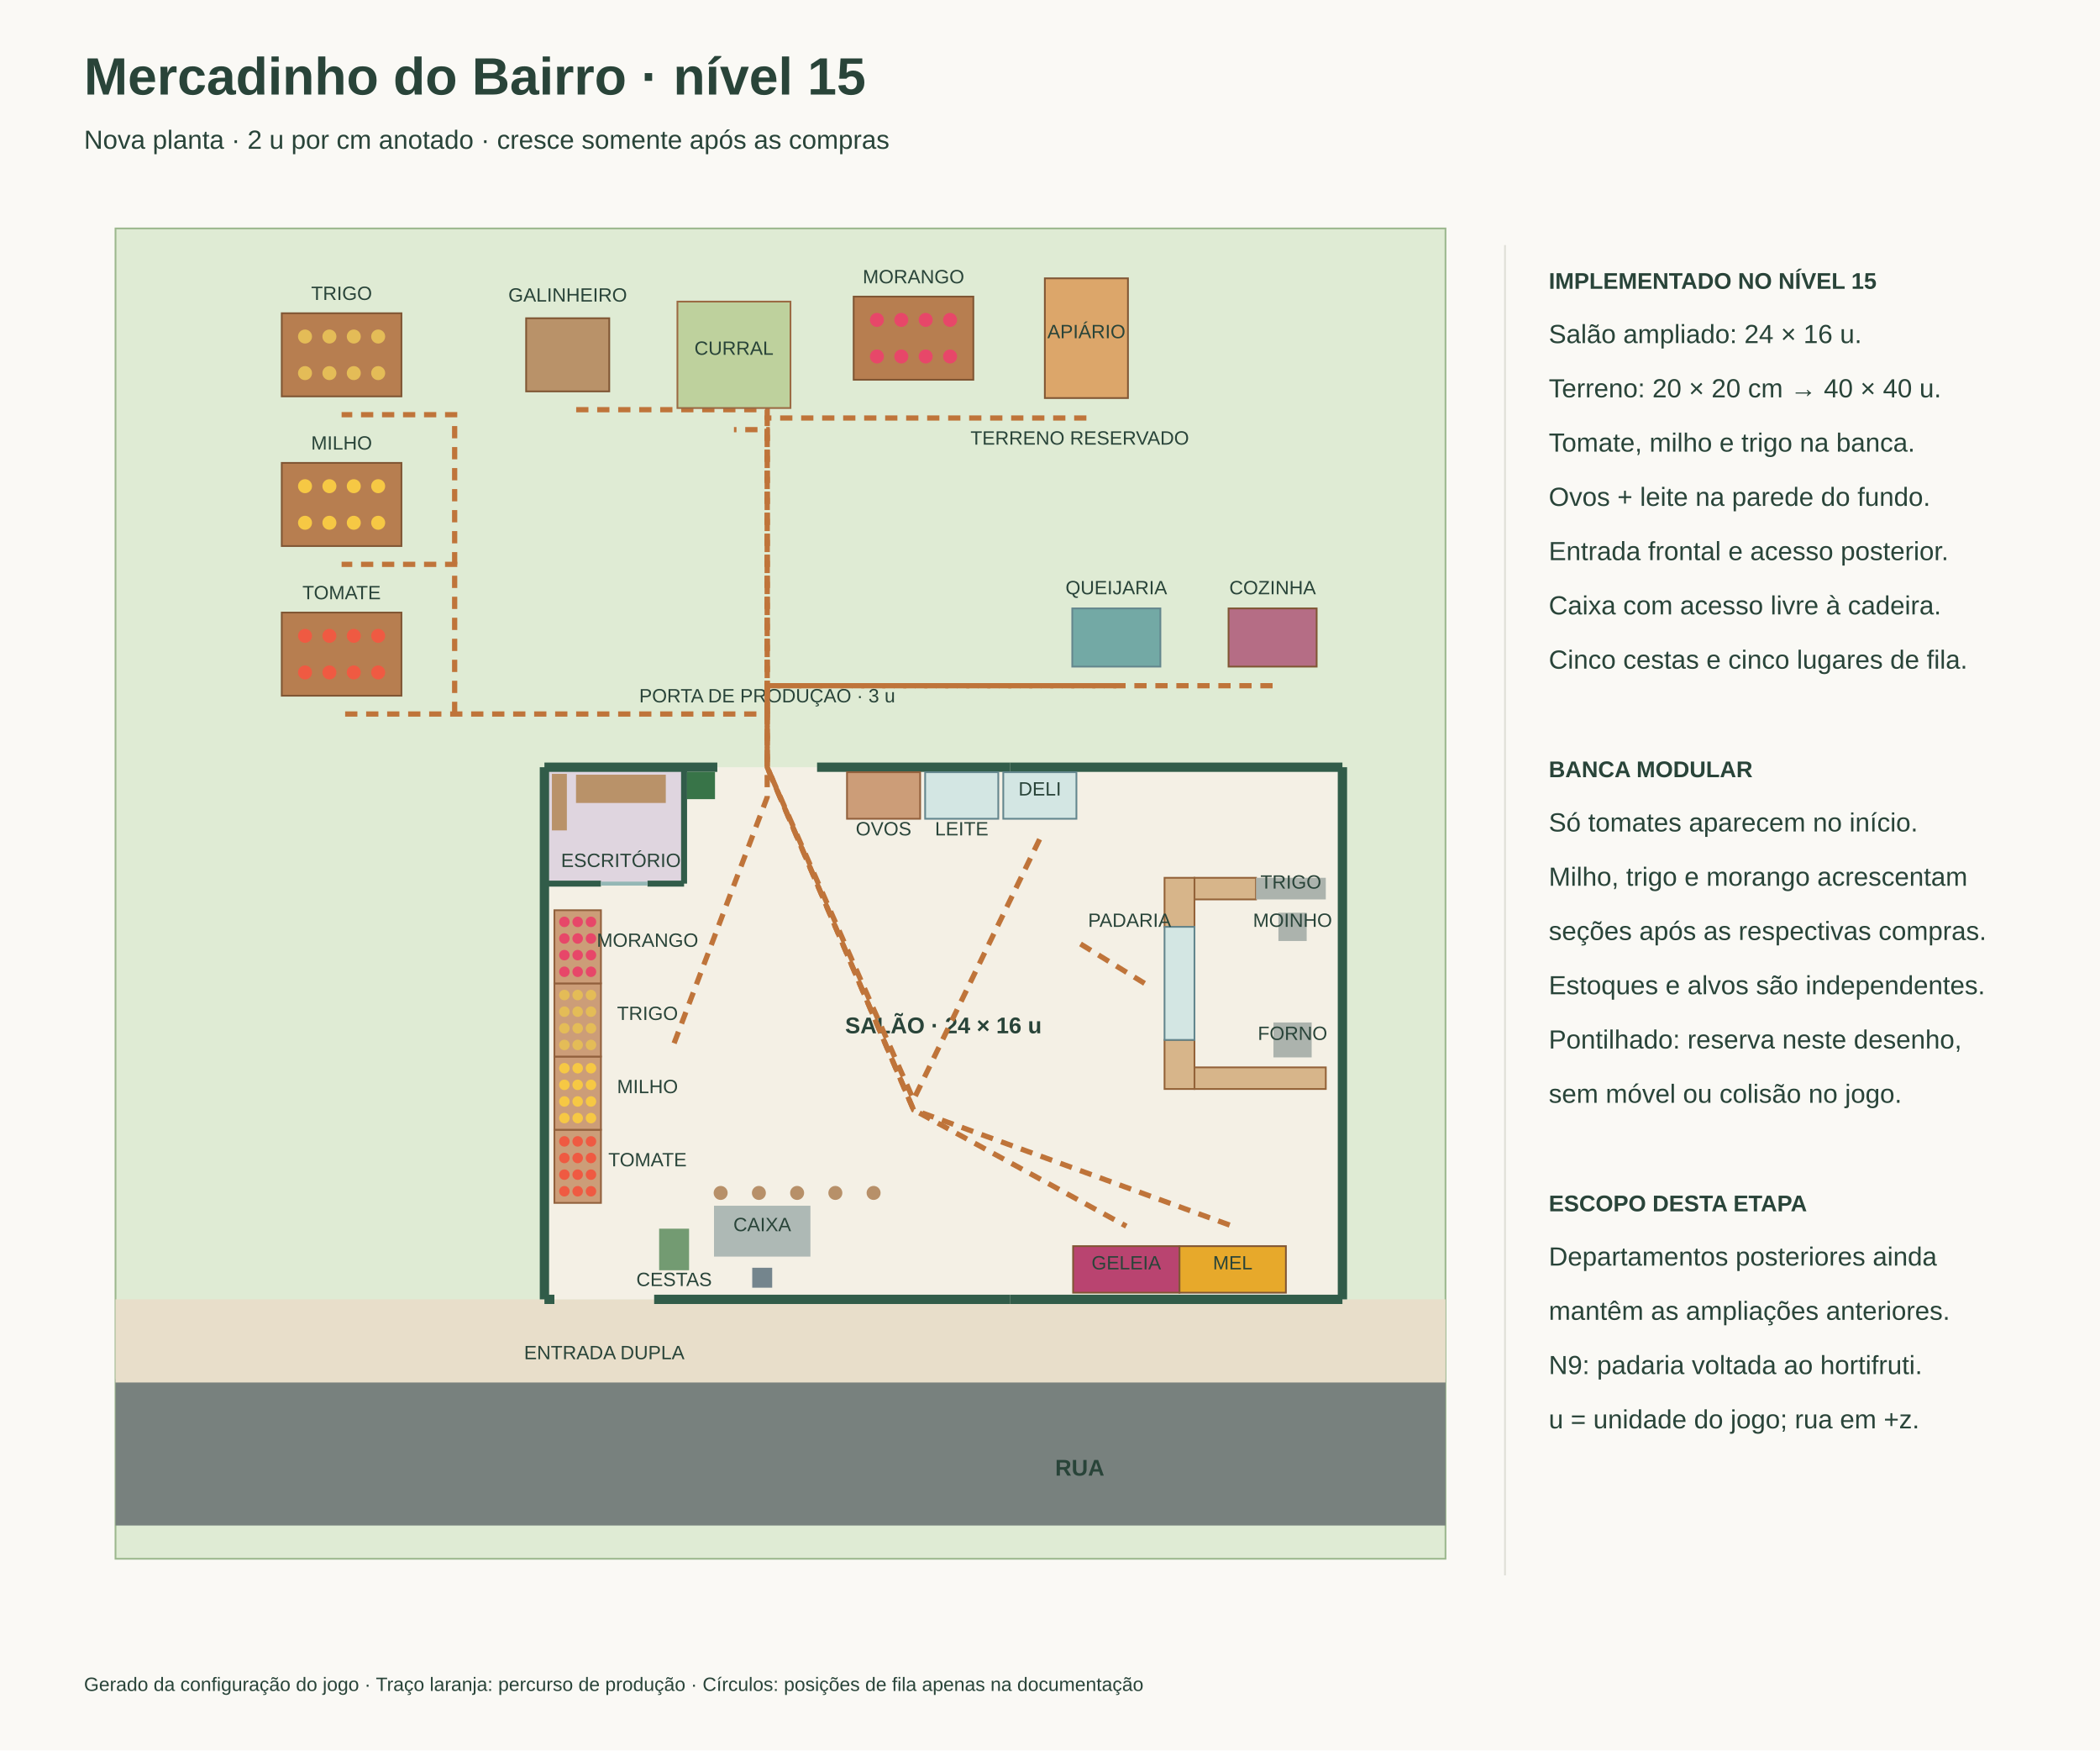
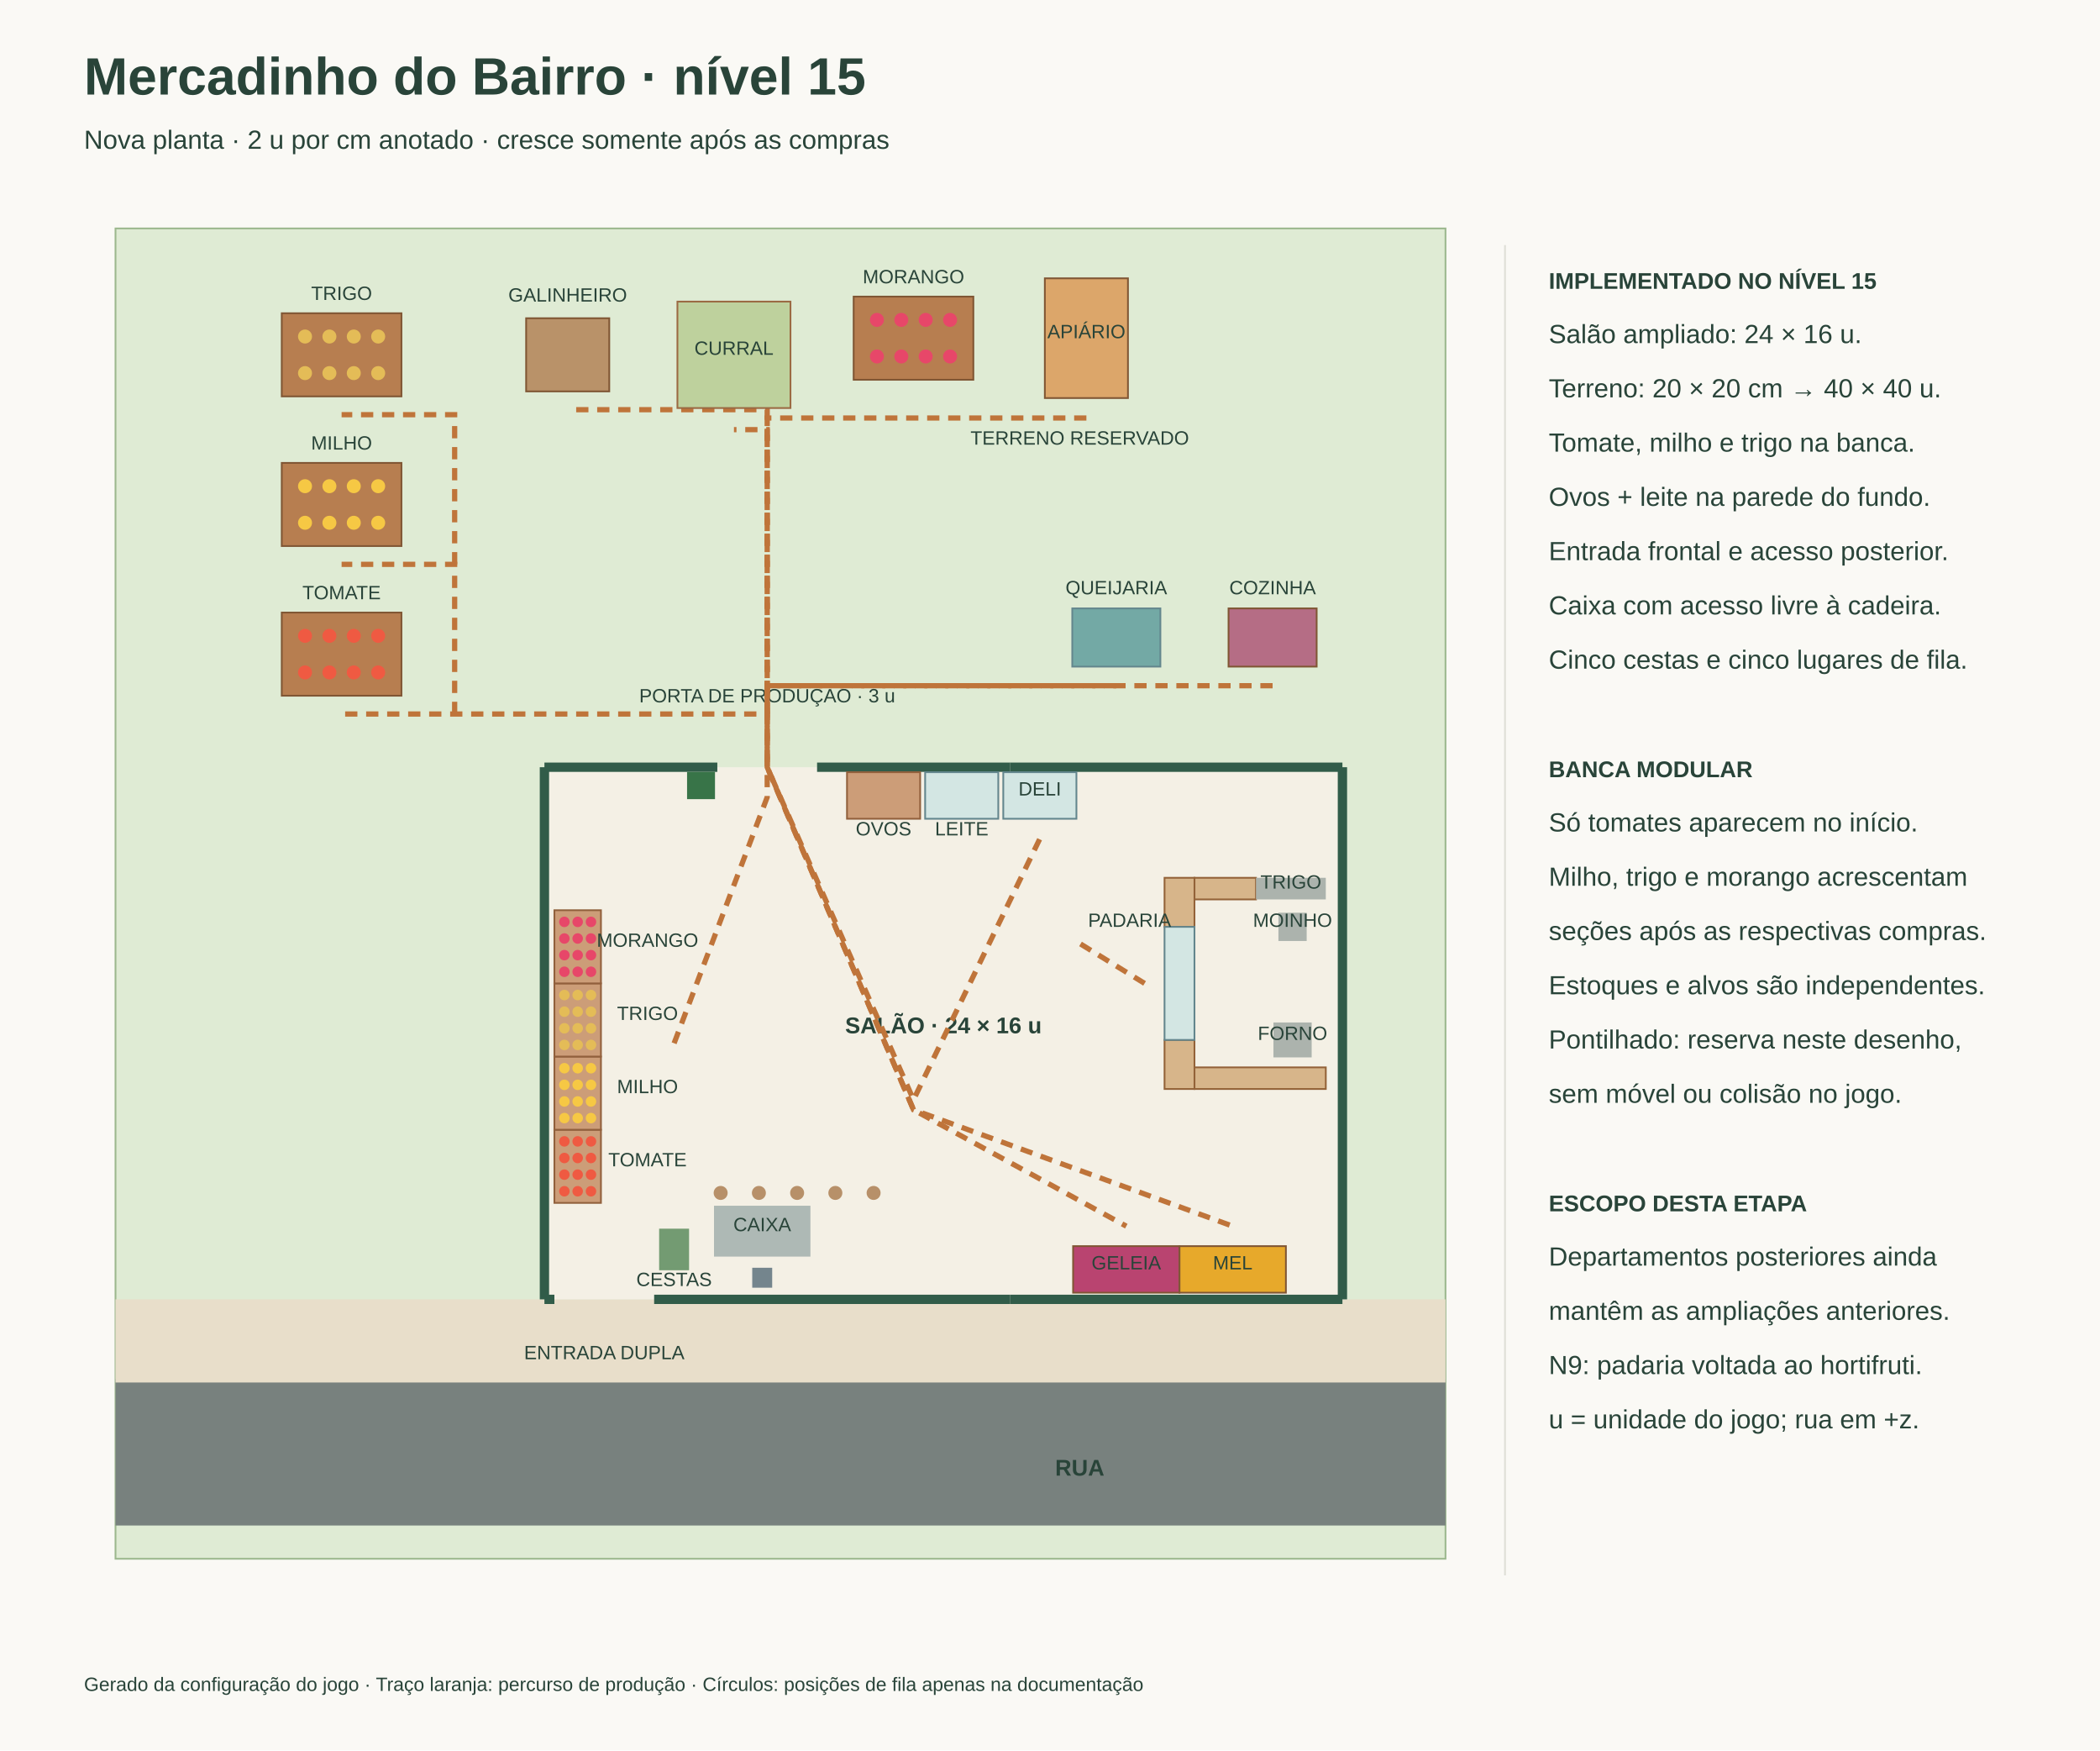
<svg xmlns="http://www.w3.org/2000/svg" width="1200" height="1000" viewBox="0 0 1200 1000" role="img" aria-labelledby="title desc">
  <style>text{font-family:Arial,sans-serif;fill:#294439}.title{font-size:30px;font-weight:bold}.label{font-size:13px;font-weight:bold}.note{font-size:15px}.small{font-size:11px}.wall{fill:#315c49}.route{fill:none;stroke:#bf743a;stroke-width:3;stroke-dasharray:7 5}</style>
  <rect width="1200" height="1000" fill="#faf9f5" />
  <text x="48" y="54" class="title">Mercadinho do Bairro · nível 15</text>
  <text x="48" y="85" class="note">Nova planta · 2 u por cm anotado · cresce somente após as compras</text>
  <rect x="66" y="130.5" width="760" height="760" fill="#dfebd4" stroke="#9cb88e" />
  <rect x="66" y="787.9" width="760" height="83.6" fill="#78817e" />
  <rect x="66" y="742.3" width="760" height="47.5" fill="#e8deca" />
  <text x="617" y="843" text-anchor="middle" class="label">RUA</text>
  <rect x="311.1" y="438.3" width="456" height="304" fill="#f4f0e5" />
-   <rect x="311.1" y="438.3" width="79.8" height="66.5" fill="#dfd5df" />
  <rect x="311.1" y="435.64" width="98.8" height="5.32" fill="#315c49" />
  <rect x="466.9" y="435.64" width="110.2" height="5.32" fill="#315c49" />
  <rect x="308.44" y="438.3" width="5.32" height="304" fill="#315c49" />
  <rect x="311.1" y="739.64" width="5.7" height="5.32" fill="#315c49" />
  <rect x="373.8" y="739.64" width="203.3" height="5.32" fill="#315c49" />
  <rect x="577.1" y="435.64" width="190" height="5.32" fill="#315c49" />
  <rect x="577.1" y="739.64" width="190" height="5.32" fill="#315c49" />
  <rect x="764.44" y="438.3" width="5.32" height="304" fill="#315c49" />
-   <rect x="389.19" y="438.3" width="3.42" height="66.5" fill="#315c49" />
-   <rect x="311.1" y="503.09" width="32.3" height="3.42" fill="#315c49" />
-   <rect x="370" y="503.09" width="20.9" height="3.42" fill="#315c49" />
-   <rect x="329.15" y="442.575" width="51.3" height="16.15" fill="#b99269" />
-   <rect x="315.375" y="442.1" width="8.55" height="32.3" fill="#b99269" />
-   <rect x="343.4" y="503.66" width="26.6" height="2.28" fill="#94b7b5" />
-   <text x="354.8" y="495.3" text-anchor="middle" class="small">ESCRITÓRIO</text>
  <rect x="392.61" y="440.96" width="15.96" height="15.58" fill="#387448" />
  <rect x="376.65" y="701.925" width="17.1" height="23.75" fill="#739b72" />
  <text x="385.2" y="734.7" text-anchor="middle" class="small">CESTAS</text>
  <rect x="408" y="688.815" width="55.1" height="29.07" fill="#aeb9b5" />
  <text x="435.55" y="703.35" text-anchor="middle" class="small">CAIXA</text>
  <rect x="429.85" y="724.25" width="11.4" height="11.4" fill="#74858d" />
  <rect x="316.8" y="645.4" width="26.6" height="41.8" fill="#cc9d78" stroke="#91603c" />
  <circle cx="322.5" cy="652.05" r="3" fill="#ef5a42" />
  <circle cx="330.1" cy="652.05" r="3" fill="#ef5a42" />
  <circle cx="337.7" cy="652.05" r="3" fill="#ef5a42" />
  <circle cx="322.5" cy="661.55" r="3" fill="#ef5a42" />
  <circle cx="330.1" cy="661.55" r="3" fill="#ef5a42" />
  <circle cx="337.7" cy="661.55" r="3" fill="#ef5a42" />
  <circle cx="322.5" cy="671.05" r="3" fill="#ef5a42" />
  <circle cx="330.1" cy="671.05" r="3" fill="#ef5a42" />
  <circle cx="337.7" cy="671.05" r="3" fill="#ef5a42" />
  <circle cx="322.5" cy="680.55" r="3" fill="#ef5a42" />
  <circle cx="330.1" cy="680.55" r="3" fill="#ef5a42" />
  <circle cx="337.7" cy="680.55" r="3" fill="#ef5a42" />
  <text x="370" y="666.3" text-anchor="middle" class="small">TOMATE</text>
  <rect x="161" y="349.95" width="68.4" height="47.5" fill="#b77e50" stroke="#805634" />
  <circle cx="174.3" cy="363.25" r="4" fill="#ef5a42" />
  <circle cx="188.233" cy="363.25" r="4" fill="#ef5a42" />
  <circle cx="202.167" cy="363.25" r="4" fill="#ef5a42" />
  <circle cx="216.1" cy="363.25" r="4" fill="#ef5a42" />
  <circle cx="174.3" cy="384.15" r="4" fill="#ef5a42" />
  <circle cx="188.233" cy="384.15" r="4" fill="#ef5a42" />
  <circle cx="202.167" cy="384.15" r="4" fill="#ef5a42" />
  <circle cx="216.1" cy="384.15" r="4" fill="#ef5a42" />
  <text x="195.2" y="342.35" text-anchor="middle" class="small">TOMATE</text>
  <rect x="316.8" y="603.6" width="26.6" height="41.8" fill="#cc9d78" stroke="#91603c" />
  <circle cx="322.5" cy="610.25" r="3" fill="#f6c844" />
  <circle cx="330.1" cy="610.25" r="3" fill="#f6c844" />
  <circle cx="337.7" cy="610.25" r="3" fill="#f6c844" />
  <circle cx="322.5" cy="619.75" r="3" fill="#f6c844" />
  <circle cx="330.1" cy="619.75" r="3" fill="#f6c844" />
  <circle cx="337.7" cy="619.75" r="3" fill="#f6c844" />
  <circle cx="322.5" cy="629.25" r="3" fill="#f6c844" />
  <circle cx="330.1" cy="629.25" r="3" fill="#f6c844" />
  <circle cx="337.7" cy="629.25" r="3" fill="#f6c844" />
  <circle cx="322.5" cy="638.75" r="3" fill="#f6c844" />
  <circle cx="330.1" cy="638.75" r="3" fill="#f6c844" />
  <circle cx="337.7" cy="638.75" r="3" fill="#f6c844" />
  <text x="370" y="624.5" text-anchor="middle" class="small">MILHO</text>
  <rect x="161" y="264.45" width="68.4" height="47.5" fill="#b77e50" stroke="#805634" />
  <circle cx="174.3" cy="277.75" r="4" fill="#f6c844" />
  <circle cx="188.233" cy="277.75" r="4" fill="#f6c844" />
  <circle cx="202.167" cy="277.75" r="4" fill="#f6c844" />
  <circle cx="216.1" cy="277.75" r="4" fill="#f6c844" />
  <circle cx="174.3" cy="298.65" r="4" fill="#f6c844" />
  <circle cx="188.233" cy="298.65" r="4" fill="#f6c844" />
  <circle cx="202.167" cy="298.65" r="4" fill="#f6c844" />
  <circle cx="216.1" cy="298.65" r="4" fill="#f6c844" />
  <text x="195.2" y="256.85" text-anchor="middle" class="small">MILHO</text>
  <rect x="316.8" y="561.8" width="26.6" height="41.8" fill="#cc9d78" stroke="#91603c" />
  <circle cx="322.5" cy="568.45" r="3" fill="#e4bc57" />
  <circle cx="330.1" cy="568.45" r="3" fill="#e4bc57" />
  <circle cx="337.7" cy="568.45" r="3" fill="#e4bc57" />
  <circle cx="322.5" cy="577.95" r="3" fill="#e4bc57" />
  <circle cx="330.1" cy="577.95" r="3" fill="#e4bc57" />
  <circle cx="337.7" cy="577.95" r="3" fill="#e4bc57" />
  <circle cx="322.5" cy="587.45" r="3" fill="#e4bc57" />
  <circle cx="330.1" cy="587.45" r="3" fill="#e4bc57" />
  <circle cx="337.7" cy="587.45" r="3" fill="#e4bc57" />
  <circle cx="322.5" cy="596.95" r="3" fill="#e4bc57" />
  <circle cx="330.1" cy="596.95" r="3" fill="#e4bc57" />
  <circle cx="337.7" cy="596.95" r="3" fill="#e4bc57" />
  <text x="370" y="582.7" text-anchor="middle" class="small">TRIGO</text>
  <rect x="161" y="178.95" width="68.4" height="47.5" fill="#b77e50" stroke="#805634" />
  <circle cx="174.3" cy="192.25" r="4" fill="#e4bc57" />
  <circle cx="188.233" cy="192.25" r="4" fill="#e4bc57" />
  <circle cx="202.167" cy="192.25" r="4" fill="#e4bc57" />
  <circle cx="216.1" cy="192.25" r="4" fill="#e4bc57" />
  <circle cx="174.3" cy="213.15" r="4" fill="#e4bc57" />
  <circle cx="188.233" cy="213.15" r="4" fill="#e4bc57" />
  <circle cx="202.167" cy="213.15" r="4" fill="#e4bc57" />
  <circle cx="216.1" cy="213.15" r="4" fill="#e4bc57" />
  <text x="195.2" y="171.35" text-anchor="middle" class="small">TRIGO</text>
  <rect x="316.8" y="520" width="26.6" height="41.8" fill="#cc9d78" stroke="#91603c" />
  <circle cx="322.5" cy="526.65" r="3" fill="#e74769" />
  <circle cx="330.1" cy="526.65" r="3" fill="#e74769" />
  <circle cx="337.7" cy="526.65" r="3" fill="#e74769" />
  <circle cx="322.5" cy="536.15" r="3" fill="#e74769" />
  <circle cx="330.1" cy="536.15" r="3" fill="#e74769" />
  <circle cx="337.7" cy="536.15" r="3" fill="#e74769" />
  <circle cx="322.5" cy="545.65" r="3" fill="#e74769" />
  <circle cx="330.1" cy="545.65" r="3" fill="#e74769" />
  <circle cx="337.7" cy="545.65" r="3" fill="#e74769" />
  <circle cx="322.5" cy="555.15" r="3" fill="#e74769" />
  <circle cx="330.1" cy="555.15" r="3" fill="#e74769" />
  <circle cx="337.7" cy="555.15" r="3" fill="#e74769" />
  <text x="370" y="540.9" text-anchor="middle" class="small">MORANGO</text>
  <rect x="487.8" y="169.45" width="68.4" height="47.5" fill="#b77e50" stroke="#805634" />
  <circle cx="501.1" cy="182.75" r="4" fill="#e74769" />
  <circle cx="515.033" cy="182.75" r="4" fill="#e74769" />
  <circle cx="528.967" cy="182.75" r="4" fill="#e74769" />
  <circle cx="542.9" cy="182.75" r="4" fill="#e74769" />
  <circle cx="501.1" cy="203.65" r="4" fill="#e74769" />
  <circle cx="515.033" cy="203.65" r="4" fill="#e74769" />
  <circle cx="528.967" cy="203.65" r="4" fill="#e74769" />
  <circle cx="542.9" cy="203.65" r="4" fill="#e74769" />
  <text x="522" y="161.85" text-anchor="middle" class="small">MORANGO</text>
  <path d="M385.2,596L438.4,455.4L438.4,407.9L195.2,407.9" class="route" />
  <path d="M259.8,322.4L259.8,236.9L195.2,236.9" class="route" />
  <path d="M259.8,407.9L259.8,322.4L195.2,322.4" class="route" />
  <rect x="484" y="441.15" width="41.8" height="26.6" fill="#cc9d78" stroke="#91603c" />
  <text x="504.9" y="477.25" text-anchor="middle" class="small">OVOS</text>
  <rect x="300.65" y="181.8" width="47.5" height="41.8" fill="#b99269" stroke="#805634" />
  <text x="324.4" y="172.3" text-anchor="middle" class="small">GALINHEIRO</text>
  <path d="M438.4,407.9L438.4,234.05L324.4,234.05" class="route" />
  <text x="438.4" y="401.25" text-anchor="middle" class="small">PORTA DE PRODUÇÃO · 3 u</text>
  <rect x="528.65" y="441.15" width="41.8" height="26.6" fill="#d3e6e3" stroke="#63868d" />
  <text x="549.55" y="477.25" text-anchor="middle" class="small">LEITE</text>
  <rect x="387.1" y="172.3" width="64.6" height="60.8" fill="#bed19d" stroke="#9b6a43" />
  <text x="419.4" y="202.7" text-anchor="middle" class="small">CURRAL</text>
  <path d="M438.4,407.9L438.4,245.45L419.4,245.45" class="route" />
  <text x="345.3" y="776.5" text-anchor="middle" class="small">ENTRADA DUPLA</text>
  <circle cx="411.8" cy="681.5" r="4" fill="#b79069" />
  <circle cx="433.65" cy="681.5" r="4" fill="#b79069" />
  <circle cx="455.5" cy="681.5" r="4" fill="#b79069" />
  <circle cx="477.35" cy="681.5" r="4" fill="#b79069" />
  <circle cx="499.2" cy="681.5" r="4" fill="#b79069" />
  <text x="617" y="254" text-anchor="middle" class="small">TERRENO RESERVADO</text>
  <text x="539.1" y="590.3" text-anchor="middle" class="label">SALÃO · 24 × 16 u</text>
  <rect x="682.55" y="609.775" width="75.05" height="12.35" fill="#d7b58a" stroke="#936238" />
  <rect x="682.55" y="501.475" width="35.15" height="12.35" fill="#d7b58a" stroke="#936238" />
  <rect x="665.45" y="501.475" width="17.1" height="28.025" fill="#d7b58a" stroke="#936238" />
  <rect x="665.45" y="594.1" width="17.1" height="28.025" fill="#d7b58a" stroke="#936238" />
  <rect x="665.45" y="529.5" width="17.1" height="64.6" fill="#d3e6e3" stroke="#63868d" />
  <rect x="717.7" y="501.475" width="39.9" height="12.35" fill="#acb3ad" />
  <text x="737.65" y="507.65" text-anchor="middle" class="small">TRIGO</text>
  <rect x="730.525" y="521.425" width="16.15" height="16.15" fill="#acb3ad" />
  <text x="738.6" y="529.5" text-anchor="middle" class="small">MOINHO</text>
  <rect x="727.675" y="584.125" width="21.85" height="19.95" fill="#acb3ad" />
  <text x="738.6" y="594.1" text-anchor="middle" class="small">FORNO</text>
  <text x="645.5" y="529.5" text-anchor="middle" class="small">PADARIA</text>
  <path d="M654.05,561.8L617,539" class="route" />
  <rect x="702.025" y="347.575" width="50.35" height="33.25" fill="#b56d85" stroke="#805634" />
  <text x="727.2" y="339.5" text-anchor="middle" class="small">COZINHA</text>
  <rect x="613.2" y="711.9" width="60.8" height="26.6" fill="#b94470" stroke="#805634" />
  <text x="643.6" y="725.2" text-anchor="middle" class="small">GELEIA</text>
  <path d="M727.2,391.75L438.4,391.75L438.4,438.3L522,634L643.6,700.5" class="route" />
  <rect x="612.725" y="347.575" width="50.35" height="33.25" fill="#73a9a5" stroke="#63868d" />
  <text x="637.9" y="339.5" text-anchor="middle" class="small">QUEIJARIA</text>
  <rect x="573.3" y="441.15" width="41.8" height="26.6" fill="#d3e6e3" stroke="#63868d" />
  <text x="594.2" y="454.45" text-anchor="middle" class="small">DELI</text>
  <path d="M637.9,391.75L438.4,391.75L438.4,438.3L522,628.3L594.2,479.15" class="route" />
  <rect x="597.05" y="159" width="47.5" height="68.4" fill="#dca66a" stroke="#805634" />
  <text x="620.8" y="193.2" text-anchor="middle" class="small">APIÁRIO</text>
  <rect x="674" y="711.9" width="60.8" height="26.6" fill="#e7a92b" stroke="#805634" />
  <text x="704.4" y="725.2" text-anchor="middle" class="small">MEL</text>
  <path d="M620.8,238.8L438.4,238.8L438.4,438.3L522,634L704.4,700.5" class="route" />
  <path d="M860 140V900" stroke="#dedfd7" />
  <text x="885" y="165" class="label">IMPLEMENTADO NO NÍVEL 15</text>
  <text x="885" y="196" class="note">Salão ampliado: 24 × 16 u.</text>
  <text x="885" y="227" class="note">Terreno: 20 × 20 cm → 40 × 40 u.</text>
  <text x="885" y="258" class="note">Tomate, milho e trigo na banca.</text>
  <text x="885" y="289" class="note">Ovos + leite na parede do fundo.</text>
  <text x="885" y="320" class="note">Entrada frontal e acesso posterior.</text>
  <text x="885" y="351" class="note">Caixa com acesso livre à cadeira.</text>
  <text x="885" y="382" class="note">Cinco cestas e cinco lugares de fila.</text>
  <text x="885" y="413" class="note" />
  <text x="885" y="444" class="label">BANCA MODULAR</text>
  <text x="885" y="475" class="note">Só tomates aparecem no início.</text>
  <text x="885" y="506" class="note">Milho, trigo e morango acrescentam</text>
  <text x="885" y="537" class="note">seções após as respectivas compras.</text>
  <text x="885" y="568" class="note">Estoques e alvos são independentes.</text>
  <text x="885" y="599" class="note">Pontilhado: reserva neste desenho,</text>
  <text x="885" y="630" class="note">sem móvel ou colisão no jogo.</text>
  <text x="885" y="661" class="note" />
  <text x="885" y="692" class="label">ESCOPO DESTA ETAPA</text>
  <text x="885" y="723" class="note">Departamentos posteriores ainda</text>
  <text x="885" y="754" class="note">mantêm as ampliações anteriores.</text>
  <text x="885" y="785" class="note">N9: padaria voltada ao hortifruti.</text>
  <text x="885" y="816" class="note">u = unidade do jogo; rua em +z.</text>
  <text x="48" y="966" class="small">Gerado da configuração do jogo · Traço laranja: percurso de produção · Círculos: posições de fila apenas na documentação</text>
</svg>
